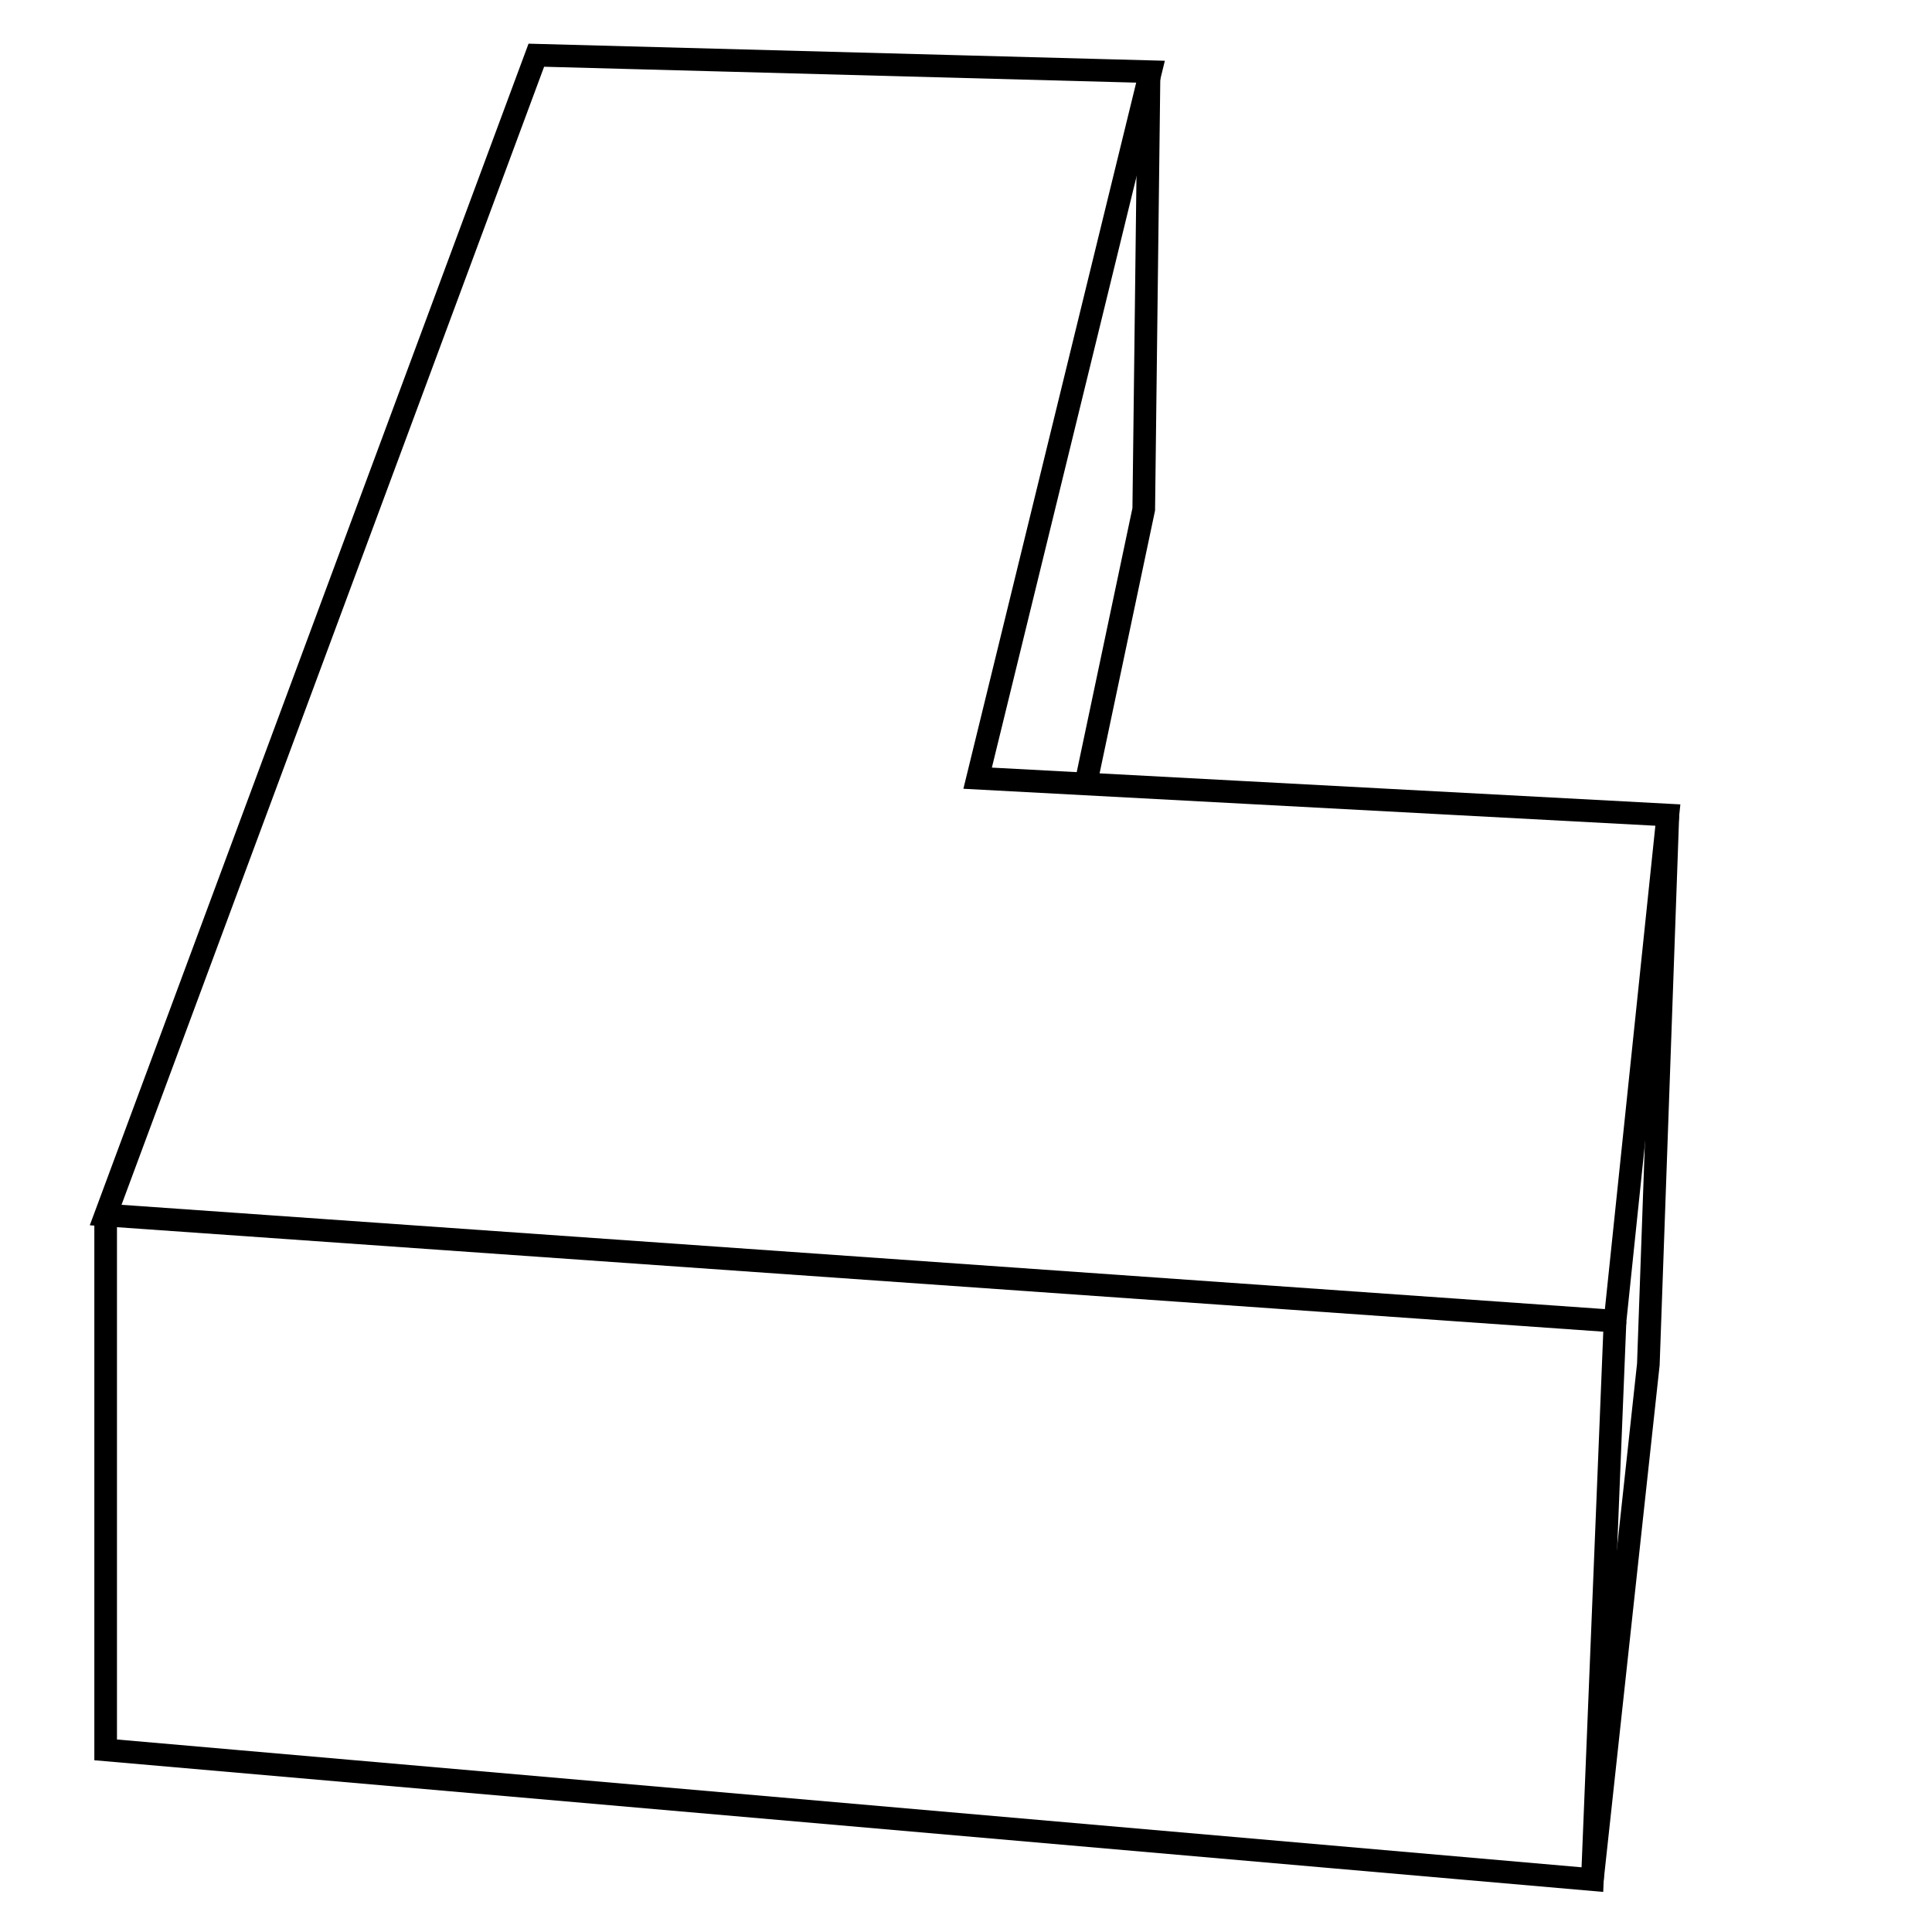
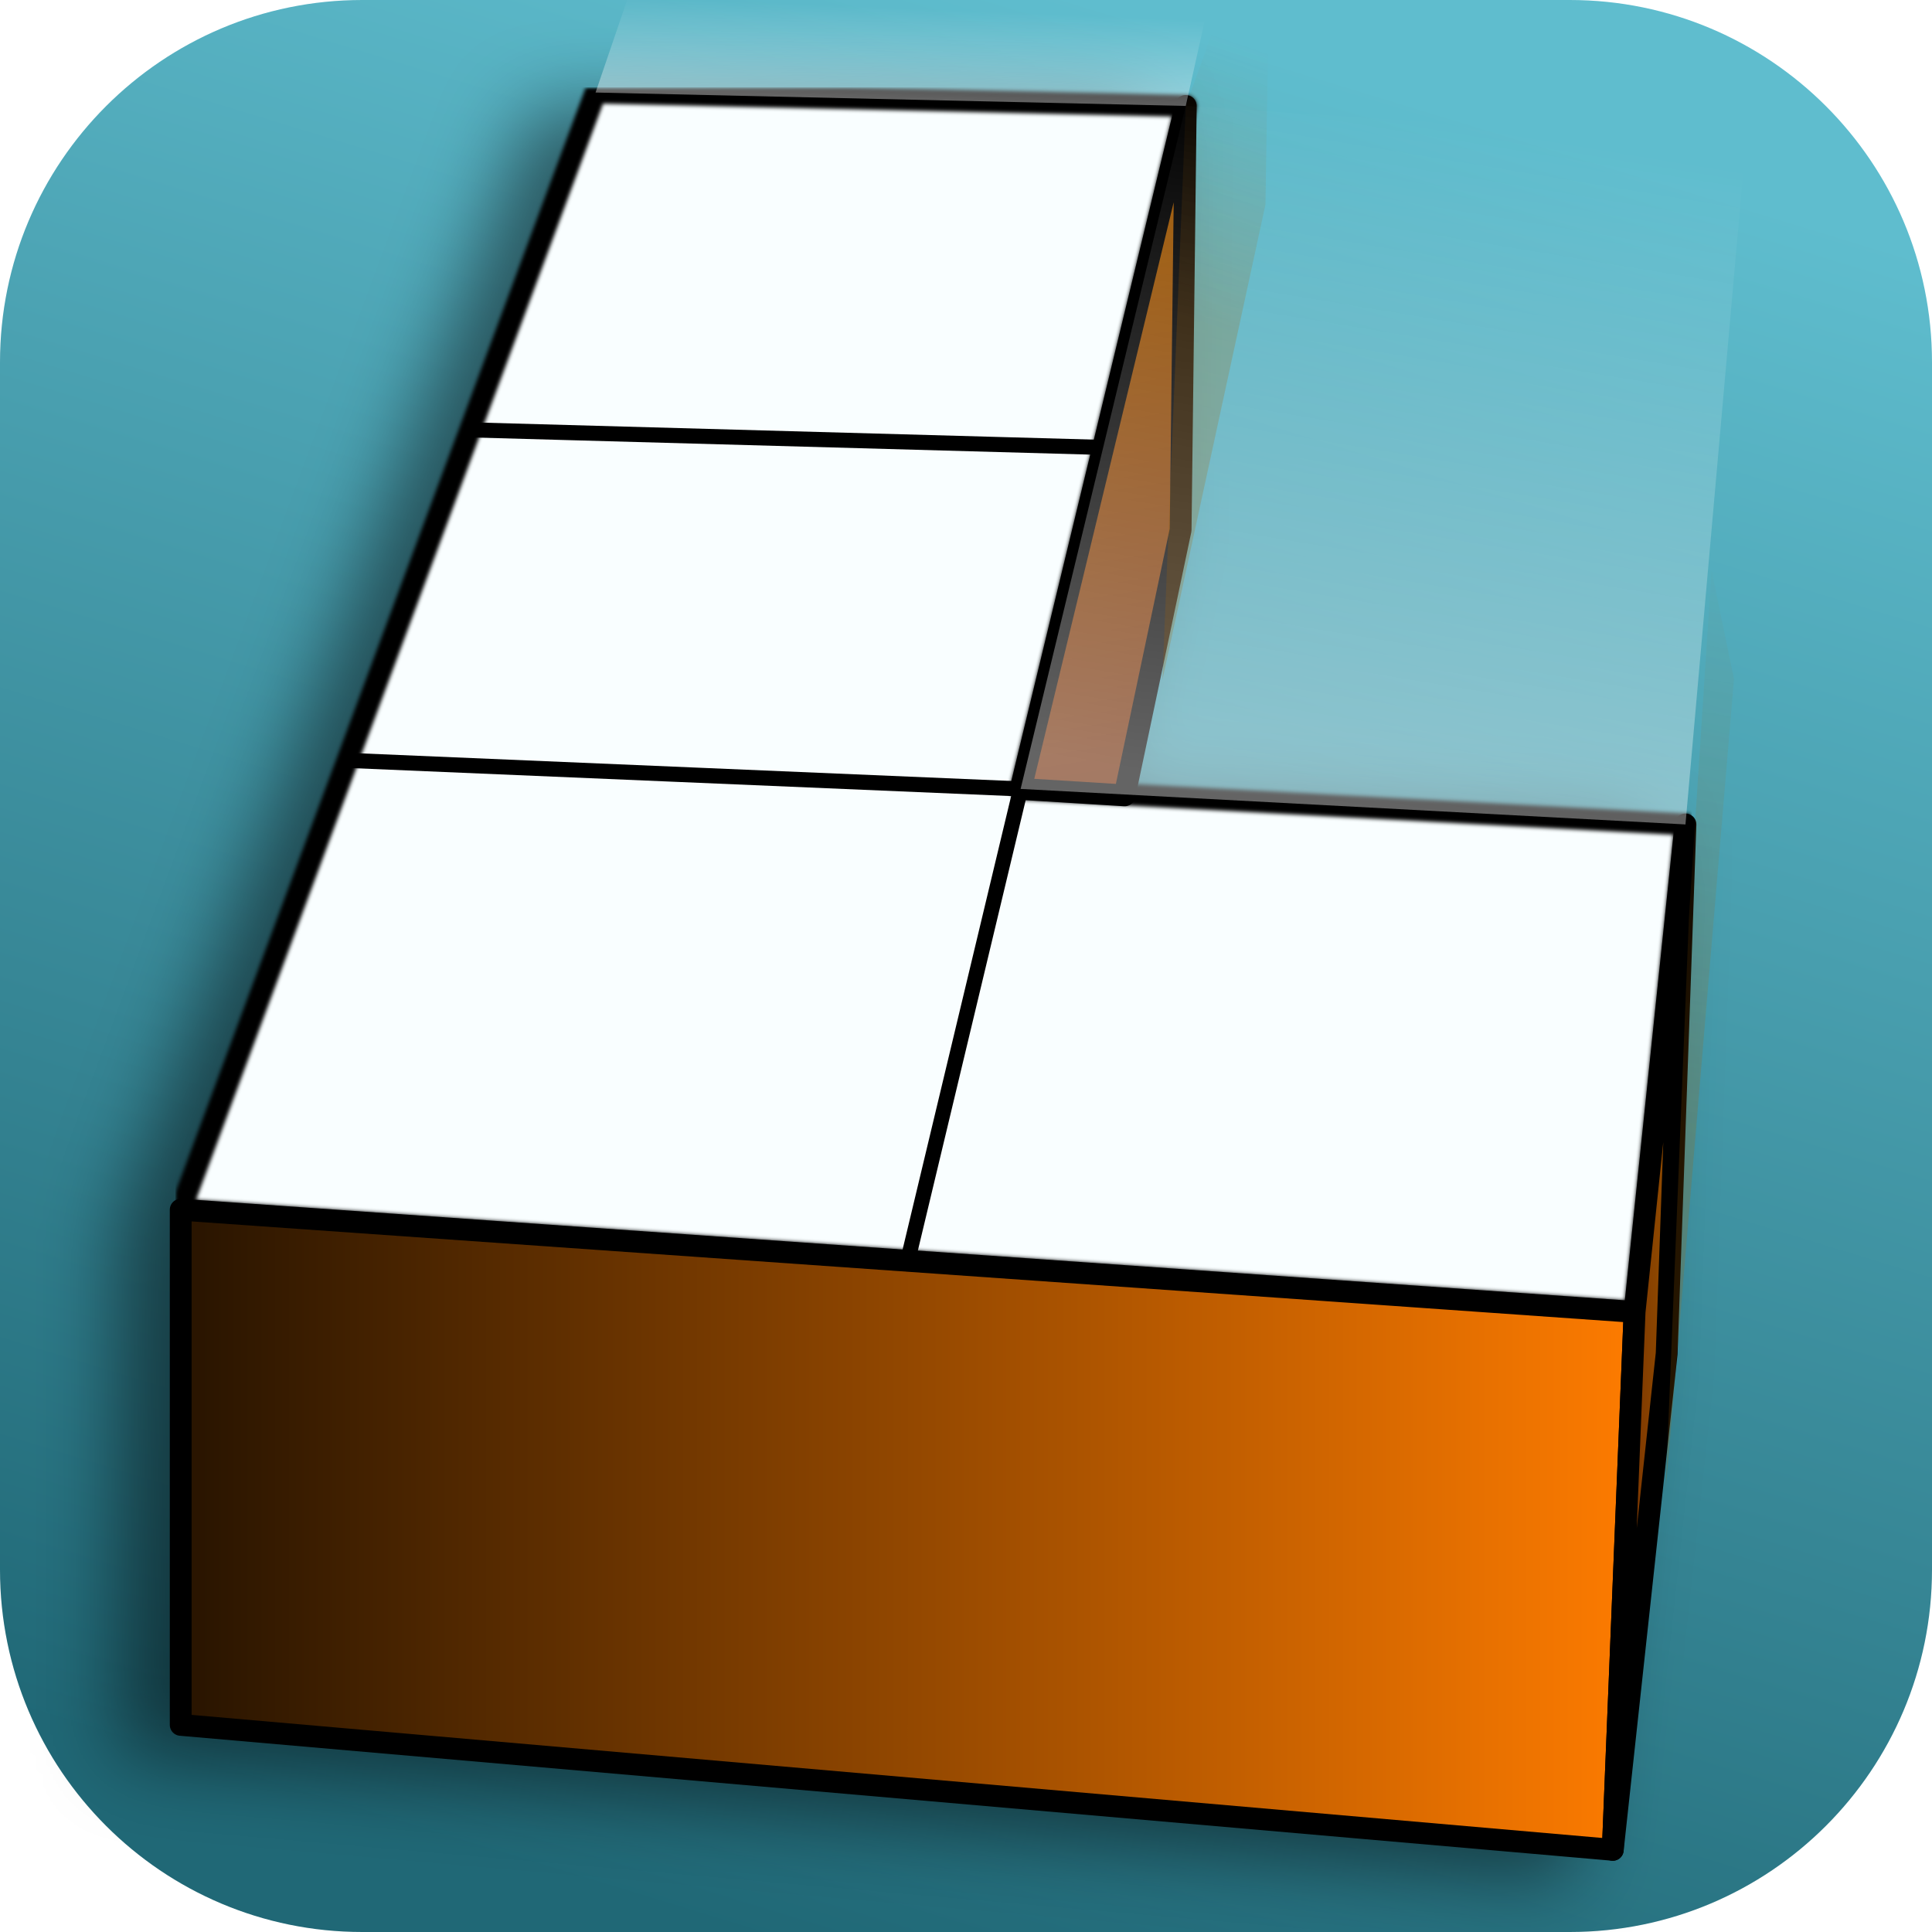
- <svg xmlns="http://www.w3.org/2000/svg" width="256px" height="256px" viewBox="0 0 256 256" version="1.1" id="SVGRoot">
+ <svg xmlns="http://www.w3.org/2000/svg" xmlns:xlink="http://www.w3.org/1999/xlink" id="SVGRoot" version="1.1" viewBox="0 0 256 256" height="256px" width="256px">
  <defs id="defs10">
-     </defs>
+     <linearGradient id="linearGradient9882">
+       <stop id="stop9878" offset="0" style="stop-color:#a66000;stop-opacity:0" />
+       <stop id="stop9880" offset="1" style="stop-color:#a66000;stop-opacity:0.216" />
+     </linearGradient>
+     <linearGradient id="linearGradient9850">
+       <stop style="stop-color:#ffffff;stop-opacity:0.392" offset="0" id="stop9846" />
+       <stop style="stop-color:#ffffff;stop-opacity:0" offset="1" id="stop9848" />
+     </linearGradient>
+     <linearGradient id="linearGradient6725">
+       <stop style="stop-color:#682200;stop-opacity:1" offset="0" id="stop6721" />
+       <stop style="stop-color:#a66000;stop-opacity:1" offset="1" id="stop6723" />
+     </linearGradient>
+     <linearGradient id="linearGradient6701">
+       <stop id="stop6697" offset="0" style="stop-color:#261300;stop-opacity:1" />
+       <stop id="stop6699" offset="1" style="stop-color:#ff7c00;stop-opacity:1" />
+     </linearGradient>
+     <linearGradient id="linearGradient6315">
+       <stop style="stop-color:#206876;stop-opacity:1" offset="0" id="stop6311" />
+       <stop style="stop-color:#5fbdce;stop-opacity:1" offset="1" id="stop6313" />
+     </linearGradient>
+     <linearGradient xlink:href="#linearGradient6315" id="linearGradient6317" x1="70.5" y1="273.5" x2="147" y2="-32.5" gradientUnits="userSpaceOnUse" gradientTransform="matrix(0.6817576,0,0,0.8338762,43.97337,26.68404)" />
+     <linearGradient xlink:href="#linearGradient6701" id="linearGradient6325" x1="22.5" y1="196.703" x2="218.035" y2="196.703" gradientUnits="userSpaceOnUse" />
+     <linearGradient xlink:href="#linearGradient6725" id="linearGradient6333" x1="149.016" y1="99.389" x2="134.62" y2="6.537" gradientUnits="userSpaceOnUse" />
+     <linearGradient xlink:href="#linearGradient6725" id="linearGradient6341" x1="212.256" y1="171.178" x2="224.777" y2="171.178" gradientUnits="userSpaceOnUse" />
+     <linearGradient xlink:href="#linearGradient6725" id="linearGradient7765" gradientUnits="userSpaceOnUse" x1="212.256" y1="171.178" x2="224.777" y2="171.178" />
+     <filter style="color-interpolation-filters:sRGB;" id="filter9582">
+       <feGaussianBlur stdDeviation="6.26 18.76" result="blur" id="feGaussianBlur9580" />
+     </filter>
+     <filter style="color-interpolation-filters:sRGB;" id="filter9750">
+       <feFlood flood-opacity="0.498" flood-color="rgb(0,0,0)" result="flood" id="feFlood9740" />
+       <feComposite in="flood" in2="SourceGraphic" operator="in" result="composite1" id="feComposite9742" />
+       <feGaussianBlur in="composite1" stdDeviation="5.208" result="blur" id="feGaussianBlur9744" />
+       <feOffset dx="-7" dy="2.6" result="offset" id="feOffset9746" />
+       <feComposite in="SourceGraphic" in2="offset" operator="over" result="composite2" id="feComposite9748" />
+     </filter>
+     <filter style="color-interpolation-filters:sRGB" id="filter9836" x="-0.003" width="1.007" y="-0.004" height="1.008">
+       <feGaussianBlur stdDeviation="0.271" id="feGaussianBlur9838" />
+     </filter>
+     <linearGradient xlink:href="#linearGradient9850" id="linearGradient9852" x1="118.016" y1="13.148" x2="118.513" y2="1.016" gradientUnits="userSpaceOnUse" />
+     <linearGradient xlink:href="#linearGradient9850" id="linearGradient9868" x1="179.285" y1="106.889" x2="194.224" y2="16.483" gradientUnits="userSpaceOnUse" />
+     <linearGradient xlink:href="#linearGradient9882" id="linearGradient9876" x1="168.844" y1="7.098" x2="156.78" y2="42.124" gradientUnits="userSpaceOnUse" />
+     <linearGradient gradientTransform="translate(66.67624,107.4277)" xlink:href="#linearGradient9882" id="linearGradient9876-0" x1="170.682" y1="-37.008" x2="156.78" y2="42.124" gradientUnits="userSpaceOnUse" />
+   </defs>
  <g id="layer2" style="display:none">
    <g id="g208">
      <path id="path210" style="fill:#353564;fill-rule:evenodd;stroke:none;stroke-linejoin:round" d="m 14,161 v 71.223 L 71.293,63.855 V 6.703 Z" points="14,232.223 71.293,63.855 71.293,6.703 14,161 " />
      <path id="path218" style="fill:#afafde;fill-rule:evenodd;stroke:none;stroke-linejoin:round" d="M 14,232.223 113.944,241.073 152.26,67.48 71.293,63.855 Z" points="113.944,241.073 152.26,67.48 71.293,63.855 14,232.223 " />
      <path id="path220" style="fill:#e9e9ff;fill-rule:evenodd;stroke:none;stroke-linejoin:round" d="m 71.293,6.703 80.966,2.457 V 67.48 L 71.293,63.855 Z" points="152.26,9.16 152.26,67.48 71.293,63.855 71.293,6.703 " />
      <path id="path212" style="fill:#4d4d9f;fill-rule:evenodd;stroke:none;stroke-linejoin:round" d="M 14,161 113.944,168.026 152.26,9.16 71.293,6.703 Z" points="113.944,168.026 152.26,9.16 71.293,6.703 14,161 " />
      <path id="path216" style="fill:#d7d7ff;fill-rule:evenodd;stroke:none;stroke-linejoin:round" d="M 113.944,168.026 V 241.073 L 152.26,67.48 V 9.16 Z" points="113.944,241.073 152.26,67.48 152.26,9.16 113.944,168.026 " />
      <path id="path214" style="fill:#8686bf;fill-rule:evenodd;stroke:none;stroke-linejoin:round" d="m 14,161 99.944,7.026 v 73.046 l -99.944,-8.85 z" points="113.944,168.026 113.944,241.073 14,232.223 14,161 " />
    </g>
    <path style="fill:none;stroke:#000000;stroke-width:1px;stroke-linecap:butt;stroke-linejoin:miter;stroke-opacity:1" d="M -3889.087,-111.696 C 221,108 221,108 221,108" id="path51" />
    <path id="path204" d="M 214,175.061 304,-620 113.768,167.91" style="display:inline;opacity:1;fill:none;stroke:#000000;stroke-width:1px;stroke-linecap:butt;stroke-linejoin:miter;stroke-opacity:1" />
    <path style="display:inline;opacity:1;fill:none;stroke:#000000;stroke-width:1px;stroke-linecap:butt;stroke-linejoin:miter;stroke-opacity:1" d="M 304,-620 -87,429" id="path206" />
  </g>
+   <g id="layer3">
+     <rect style="opacity:1;fill:url(#linearGradient6317);fill-opacity:1;fill-rule:nonzero;stroke:none;stroke-width:8.549;stroke-linejoin:round;stroke-miterlimit:4;stroke-dasharray:none;stroke-opacity:1;paint-order:stroke markers fill" id="rect6309" width="256" height="256" x="0" y="-1.4210855e-014" rx="48" />
+   </g>
  <g id="layer1" style="display:inline;opacity:1">
-     <g id="g63">
-       <g id="g68" />
+     <g id="g68" />
+     <g id="g9140" transform="translate(0,6)" style="filter:url(#filter9750)">
+       <path id="path7761" d="m 78.912,6.26 78.208,1.777 -21.884,90.499 88.096,4.707 -6.743,64.595 -192.645,-13.544 z" style="fill:#f9feff;fill-opacity:1;stroke:#000000;stroke-width:2.89;stroke-linecap:butt;stroke-linejoin:round;stroke-miterlimit:4;stroke-dasharray:none;stroke-opacity:1;filter:url(#filter9836)" />
+       <path id="path7759" d="M 216.59,167.837 213.701,239.113 23.945,222.555 V 154.293 Z" style="fill:url(#linearGradient6325);fill-opacity:1;stroke:#000000;stroke-width:2.89;stroke-linecap:butt;stroke-linejoin:round;stroke-miterlimit:4;stroke-dasharray:none;stroke-opacity:1" />
+       <path id="path7757" d="m 223.333,103.242 -2.491,70.111 -7.141,65.76 2.89,-71.276 z" style="fill:url(#linearGradient7765);fill-opacity:1;stroke:#000000;stroke-width:2.89;stroke-linecap:butt;stroke-linejoin:round;stroke-miterlimit:4;stroke-dasharray:none;stroke-opacity:1" />
+       <path id="path7755" d="m 157.12,8.037 -0.681,56.176 -7.423,35.177 -13.779,-0.854 z" style="fill:url(#linearGradient6333);fill-opacity:1;stroke:#000000;stroke-width:2.89;stroke-linecap:butt;stroke-linejoin:round;stroke-miterlimit:4;stroke-dasharray:none;stroke-opacity:1" />
+       <path id="path7751" d="M 146.179,53.286 61.622,50.939" style="fill:none;stroke:#000000;stroke-width:2;stroke-linecap:butt;stroke-linejoin:miter;stroke-miterlimit:4;stroke-dasharray:none;stroke-opacity:1" />
+       <path id="path7749" d="M 135.237,98.536 46,94.75" style="fill:none;stroke:#000000;stroke-width:2;stroke-linecap:butt;stroke-linejoin:miter;stroke-miterlimit:4;stroke-dasharray:none;stroke-opacity:1" />
+       <path id="path7747" d="m 135.237,98.536 -14.969,62.53" style="fill:none;stroke:#000000;stroke-width:2;stroke-linecap:butt;stroke-linejoin:miter;stroke-miterlimit:4;stroke-dasharray:none;stroke-opacity:1" />
    </g>
-     <g id="g79" style="stroke-width:3;stroke-miterlimit:4;stroke-dasharray:none">
-       <g id="g60" style="stroke-width:3;stroke-miterlimit:4;stroke-dasharray:none">
-         <path style="fill:none;stroke:#000000;stroke-width:3;stroke-linecap:butt;stroke-linejoin:miter;stroke-opacity:1;stroke-miterlimit:4;stroke-dasharray:none" d="M 71.066,7.315 152.45,9.5 129.541,103.114 221,108 214,175.061 14,161 Z" id="path200" />
-         <path style="fill:none;stroke:#000000;stroke-width:3;stroke-linecap:butt;stroke-linejoin:miter;stroke-opacity:1;stroke-miterlimit:4;stroke-dasharray:none" d="M 214,175.061 211,249.058 14,231.867 V 161" id="path53" />
-         <path style="fill:none;stroke:#000000;stroke-width:3;stroke-linecap:butt;stroke-linejoin:miter;stroke-opacity:1;stroke-miterlimit:4;stroke-dasharray:none" d="M 221,108 218.414,180.788 211,249.058" id="path55" />
-       </g>
-       <path id="path72" d="M 152.26,9.16 151.553,67.48 143.846,104" style="fill:none;stroke:#000000;stroke-width:3;stroke-linecap:butt;stroke-linejoin:miter;stroke-opacity:1;stroke-miterlimit:4;stroke-dasharray:none" />
-     </g>
+     <path style="fill:url(#linearGradient9868);stroke:none;stroke-width:1px;stroke-linecap:butt;stroke-linejoin:miter;stroke-opacity:1;fill-opacity:1" d="m 223.333,109.242 7.995,-90.313 -74.208,-4.892 -21.884,90.499 z" id="path9840" />
+     <path style="fill:url(#linearGradient9852);fill-opacity:1;stroke:none;stroke-width:1px;stroke-linecap:butt;stroke-linejoin:miter;stroke-opacity:1" d="m 157.12,14.037 7.366,-33.123 -74.728,-0.404 -10.846,31.75 z" id="path9842" />
+     <path style="fill:url(#linearGradient9876);fill-opacity:1;stroke:none;stroke-width:1px;stroke-linecap:butt;stroke-linejoin:miter;stroke-opacity:1" d="M 157.12,14.037 168.385,-17.137 167.679,27.111 154.027,90.075 Z" id="path9844" />
+     <path style="display:inline;opacity:1;fill:url(#linearGradient9876-0);fill-opacity:1;stroke:none;stroke-width:1px;stroke-linecap:butt;stroke-linejoin:miter;stroke-opacity:1" d="m 223.797,121.464 2.994,-45.876 2.97,14.384 -9.058,107.53 z" id="path9844-2" />
  </g>
</svg>
